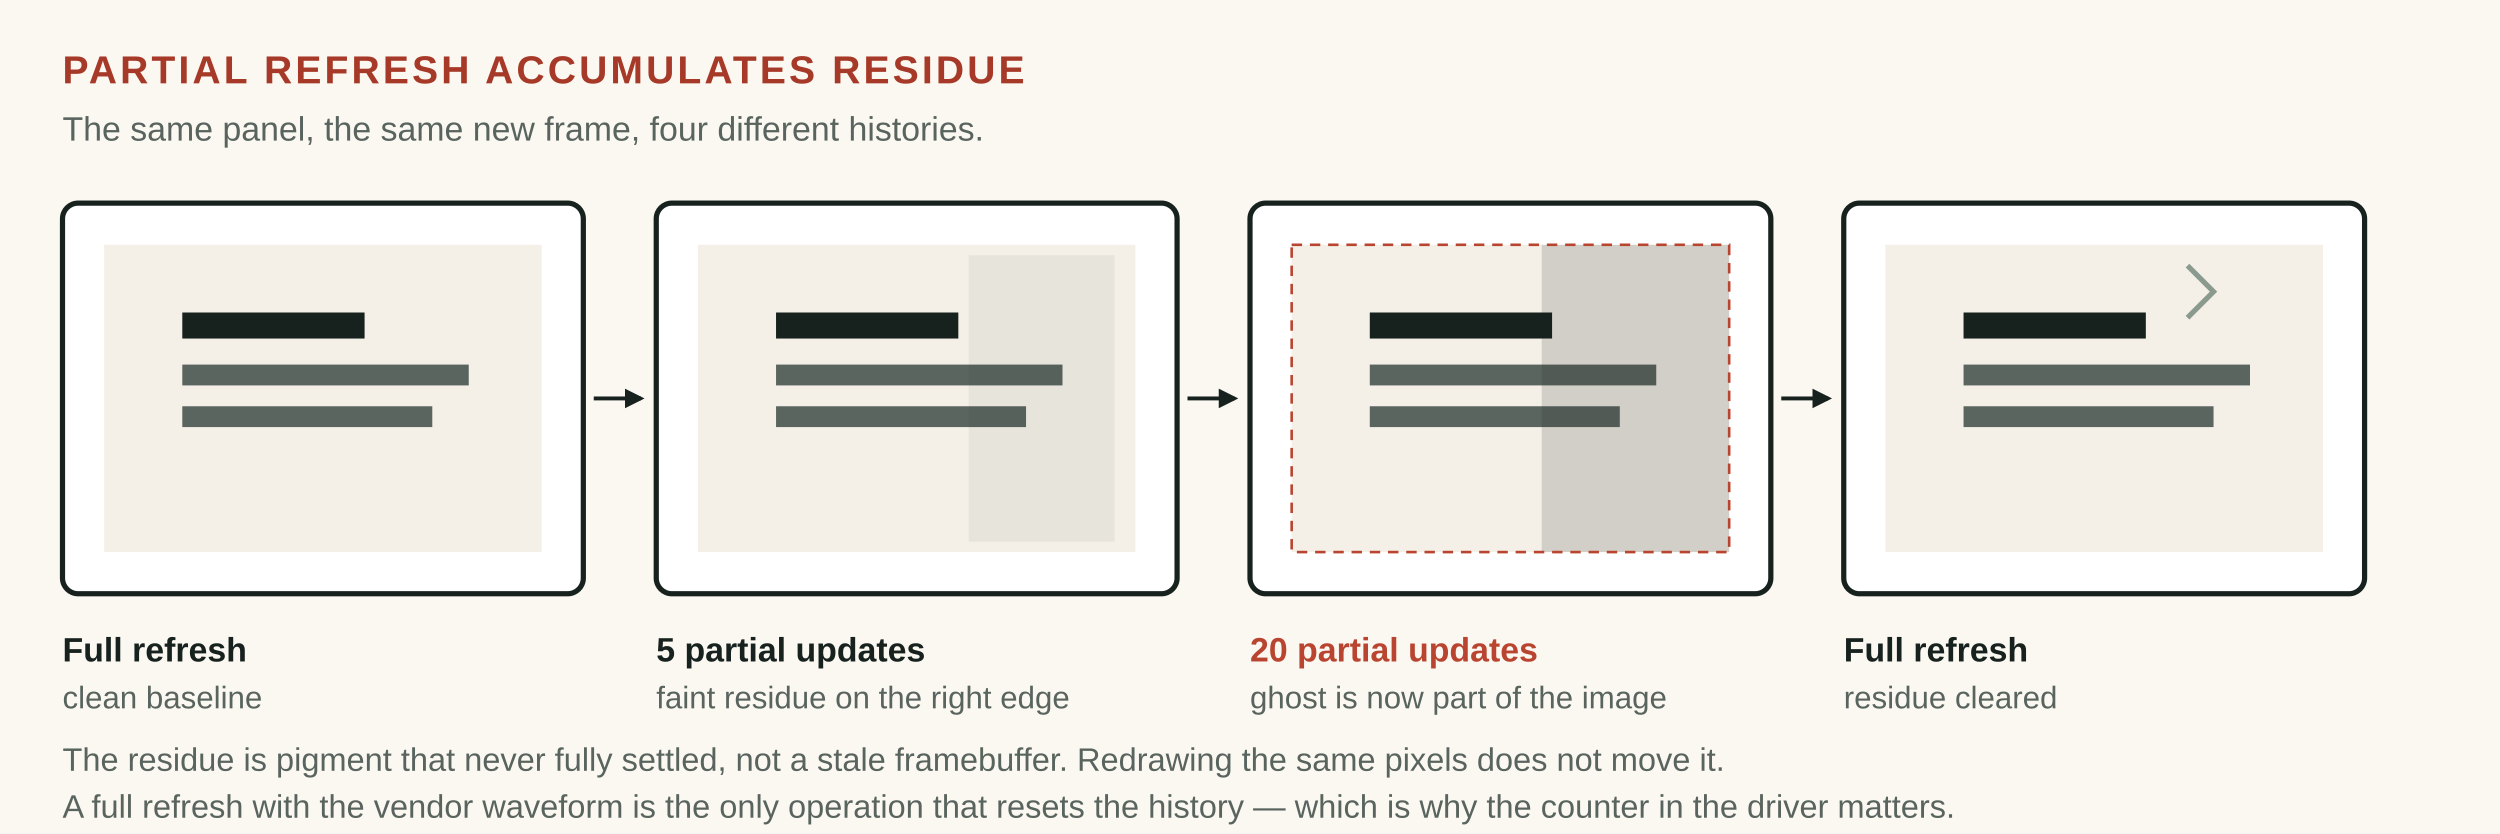
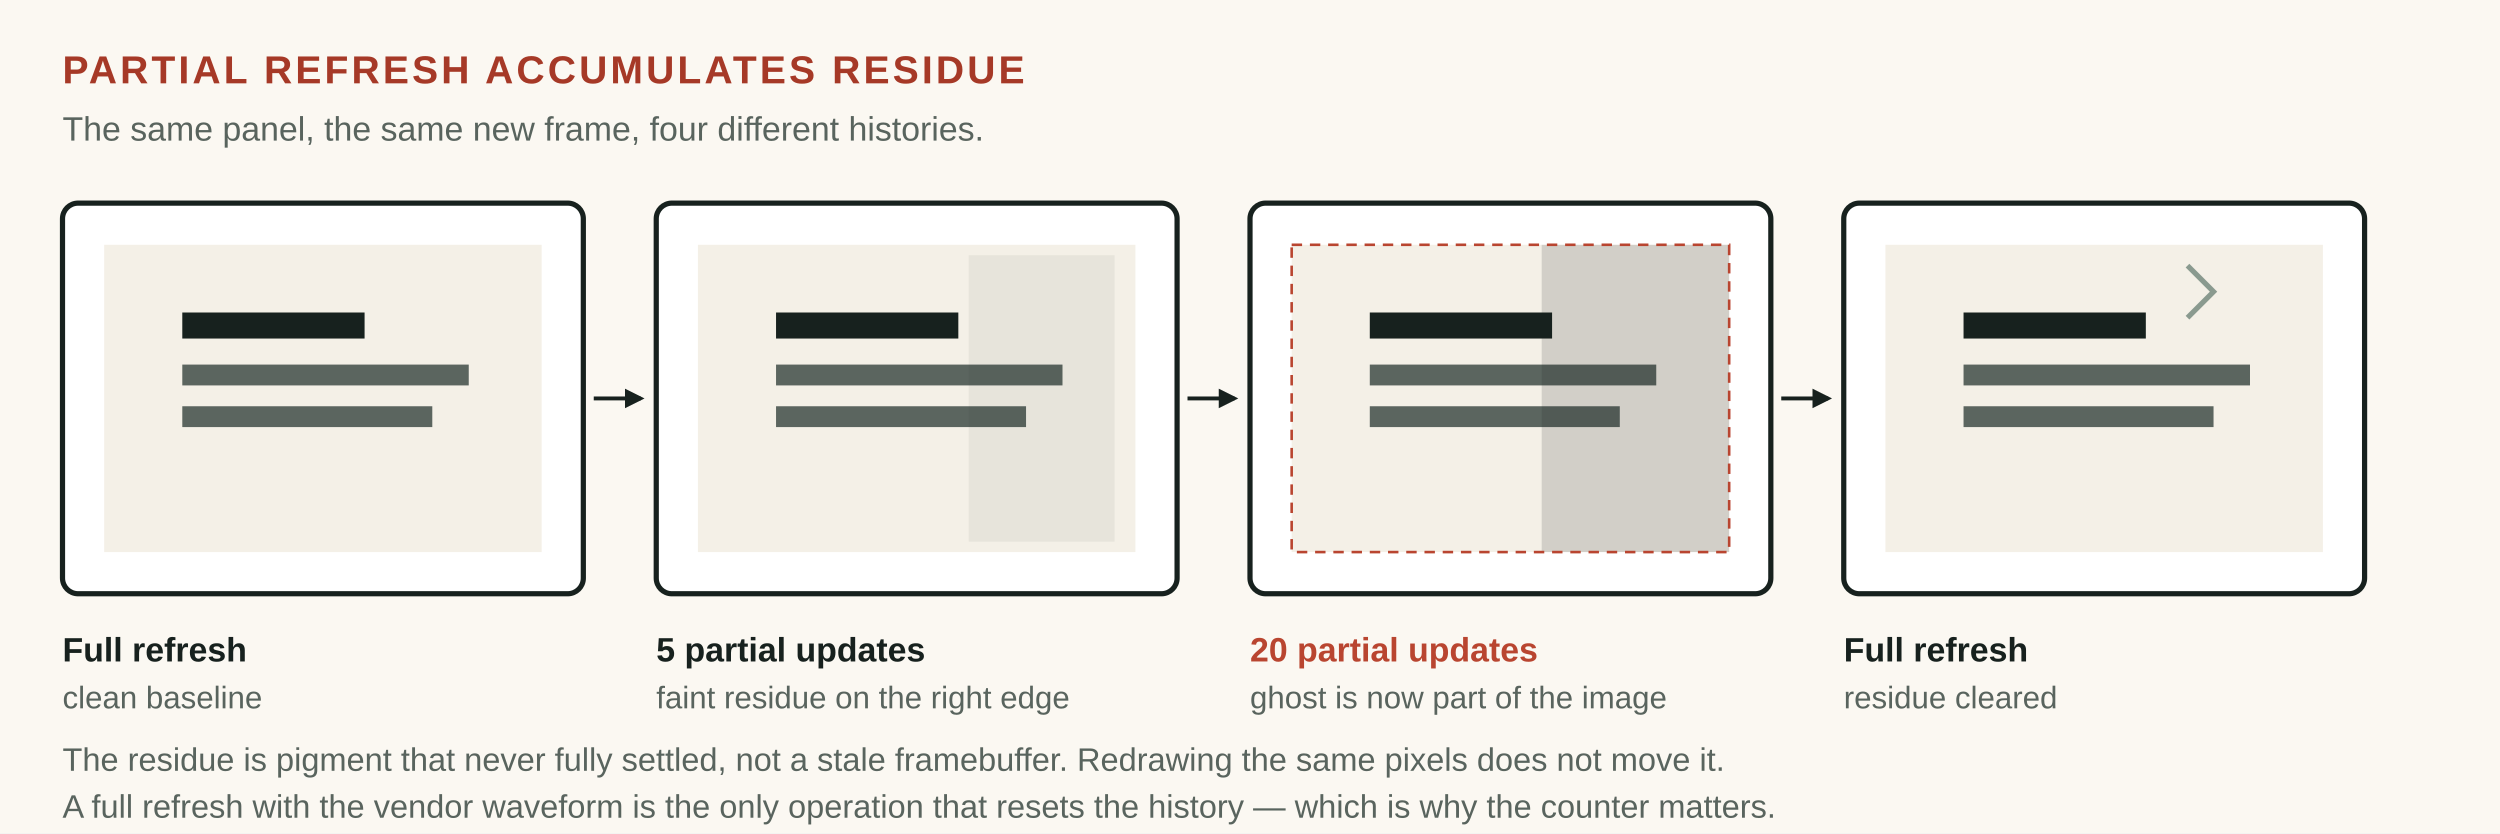
<svg xmlns="http://www.w3.org/2000/svg" viewBox="0 0 960 320" width="960" height="320" role="img" aria-label="Ghosting accumulates across partial refreshes and clears after a full refresh">
  <rect width="960" height="320" fill="#fbf8f2" />
  <text x="24" y="32" font-family="Segoe UI, Arial, sans-serif" font-size="15" font-weight="700" fill="#a63927" letter-spacing="1.2">PARTIAL REFRESH ACCUMULATES RESIDUE</text>
  <text x="24" y="54" font-family="Segoe UI, Arial, sans-serif" font-size="13" fill="#59645e">The same panel, the same new frame, four different histories.</text>
  <g font-family="Segoe UI, Arial, sans-serif">
    <g transform="translate(24,78)">
      <rect width="200" height="150" rx="6" fill="#ffffff" stroke="#17211e" stroke-width="2" />
      <rect x="16" y="16" width="168" height="118" fill="#f4f0e7" />
      <rect x="46" y="42" width="70" height="10" fill="#17211e" />
      <rect x="46" y="62" width="110" height="8" fill="#5b655f" />
      <rect x="46" y="78" width="96" height="8" fill="#5b655f" />
      <text x="0" y="176" font-size="13" font-weight="700" fill="#17211e">Full refresh</text>
      <text x="0" y="194" font-size="12" fill="#59645e">clean baseline</text>
    </g>
    <g transform="translate(252,78)">
      <rect width="200" height="150" rx="6" fill="#ffffff" stroke="#17211e" stroke-width="2" />
      <rect x="16" y="16" width="168" height="118" fill="#f4f0e7" />
      <rect x="46" y="42" width="70" height="10" fill="#17211e" />
      <rect x="46" y="62" width="110" height="8" fill="#5b655f" />
      <rect x="46" y="78" width="96" height="8" fill="#5b655f" />
      <rect x="120" y="20" width="56" height="110" fill="#17211e" opacity="0.06" />
      <text x="0" y="176" font-size="13" font-weight="700" fill="#17211e">5 partial updates</text>
      <text x="0" y="194" font-size="12" fill="#59645e">faint residue on the right edge</text>
    </g>
    <g transform="translate(480,78)">
      <rect width="200" height="150" rx="6" fill="#ffffff" stroke="#17211e" stroke-width="2" />
      <rect x="16" y="16" width="168" height="118" fill="#f4f0e7" />
      <rect x="46" y="42" width="70" height="10" fill="#17211e" />
      <rect x="46" y="62" width="110" height="8" fill="#5b655f" />
      <rect x="46" y="78" width="96" height="8" fill="#5b655f" />
      <rect x="112" y="16" width="72" height="118" fill="#17211e" opacity="0.16" />
      <rect x="16" y="16" width="168" height="118" fill="none" stroke="#b94530" stroke-dasharray="4 3" />
      <text x="0" y="176" font-size="13" font-weight="700" fill="#b94530">20 partial updates</text>
      <text x="0" y="194" font-size="12" fill="#59645e">ghost is now part of the image</text>
    </g>
    <g transform="translate(708,78)">
      <rect width="200" height="150" rx="6" fill="#ffffff" stroke="#17211e" stroke-width="2" />
      <rect x="16" y="16" width="168" height="118" fill="#f4f0e7" />
      <rect x="46" y="42" width="70" height="10" fill="#17211e" />
      <rect x="46" y="62" width="110" height="8" fill="#5b655f" />
      <rect x="46" y="78" width="96" height="8" fill="#5b655f" />
      <path d="M132 24 l10 10 -10 10" fill="none" stroke="#8a9a8f" stroke-width="2" />
      <text x="0" y="176" font-size="13" font-weight="700" fill="#17211e">Full refresh</text>
      <text x="0" y="194" font-size="12" fill="#59645e">residue cleared</text>
    </g>
  </g>
  <g font-family="Segoe UI, Arial, sans-serif">
    <path d="M228 153 h18" stroke="#17211e" stroke-width="1.5" marker-end="url(#a)" />
    <path d="M456 153 h18" stroke="#17211e" stroke-width="1.5" marker-end="url(#a)" />
    <path d="M684 153 h18" stroke="#17211e" stroke-width="1.5" marker-end="url(#a)" />
    <defs>
      <marker id="a" viewBox="0 0 10 10" refX="8" refY="5" markerWidth="5" markerHeight="5" orient="auto">
        <path d="M0 0 L10 5 L0 10 z" fill="#17211e" />
      </marker>
    </defs>
    <text x="24" y="296" font-size="12.5" fill="#59645e">The residue is pigment that never fully settled, not a stale framebuffer. Redrawing the same pixels does not move it.</text>
-     <text x="24" y="314" font-size="12.5" fill="#59645e">A full refresh with the vendor waveform is the only operation that resets the history — which is why the counter in the driver matters.</text>
+     <text x="24" y="314" font-size="12.5" fill="#59645e">A full refresh with the vendor waveform is the only operation that resets the history — which is why the counter matters.</text>
  </g>
</svg>
